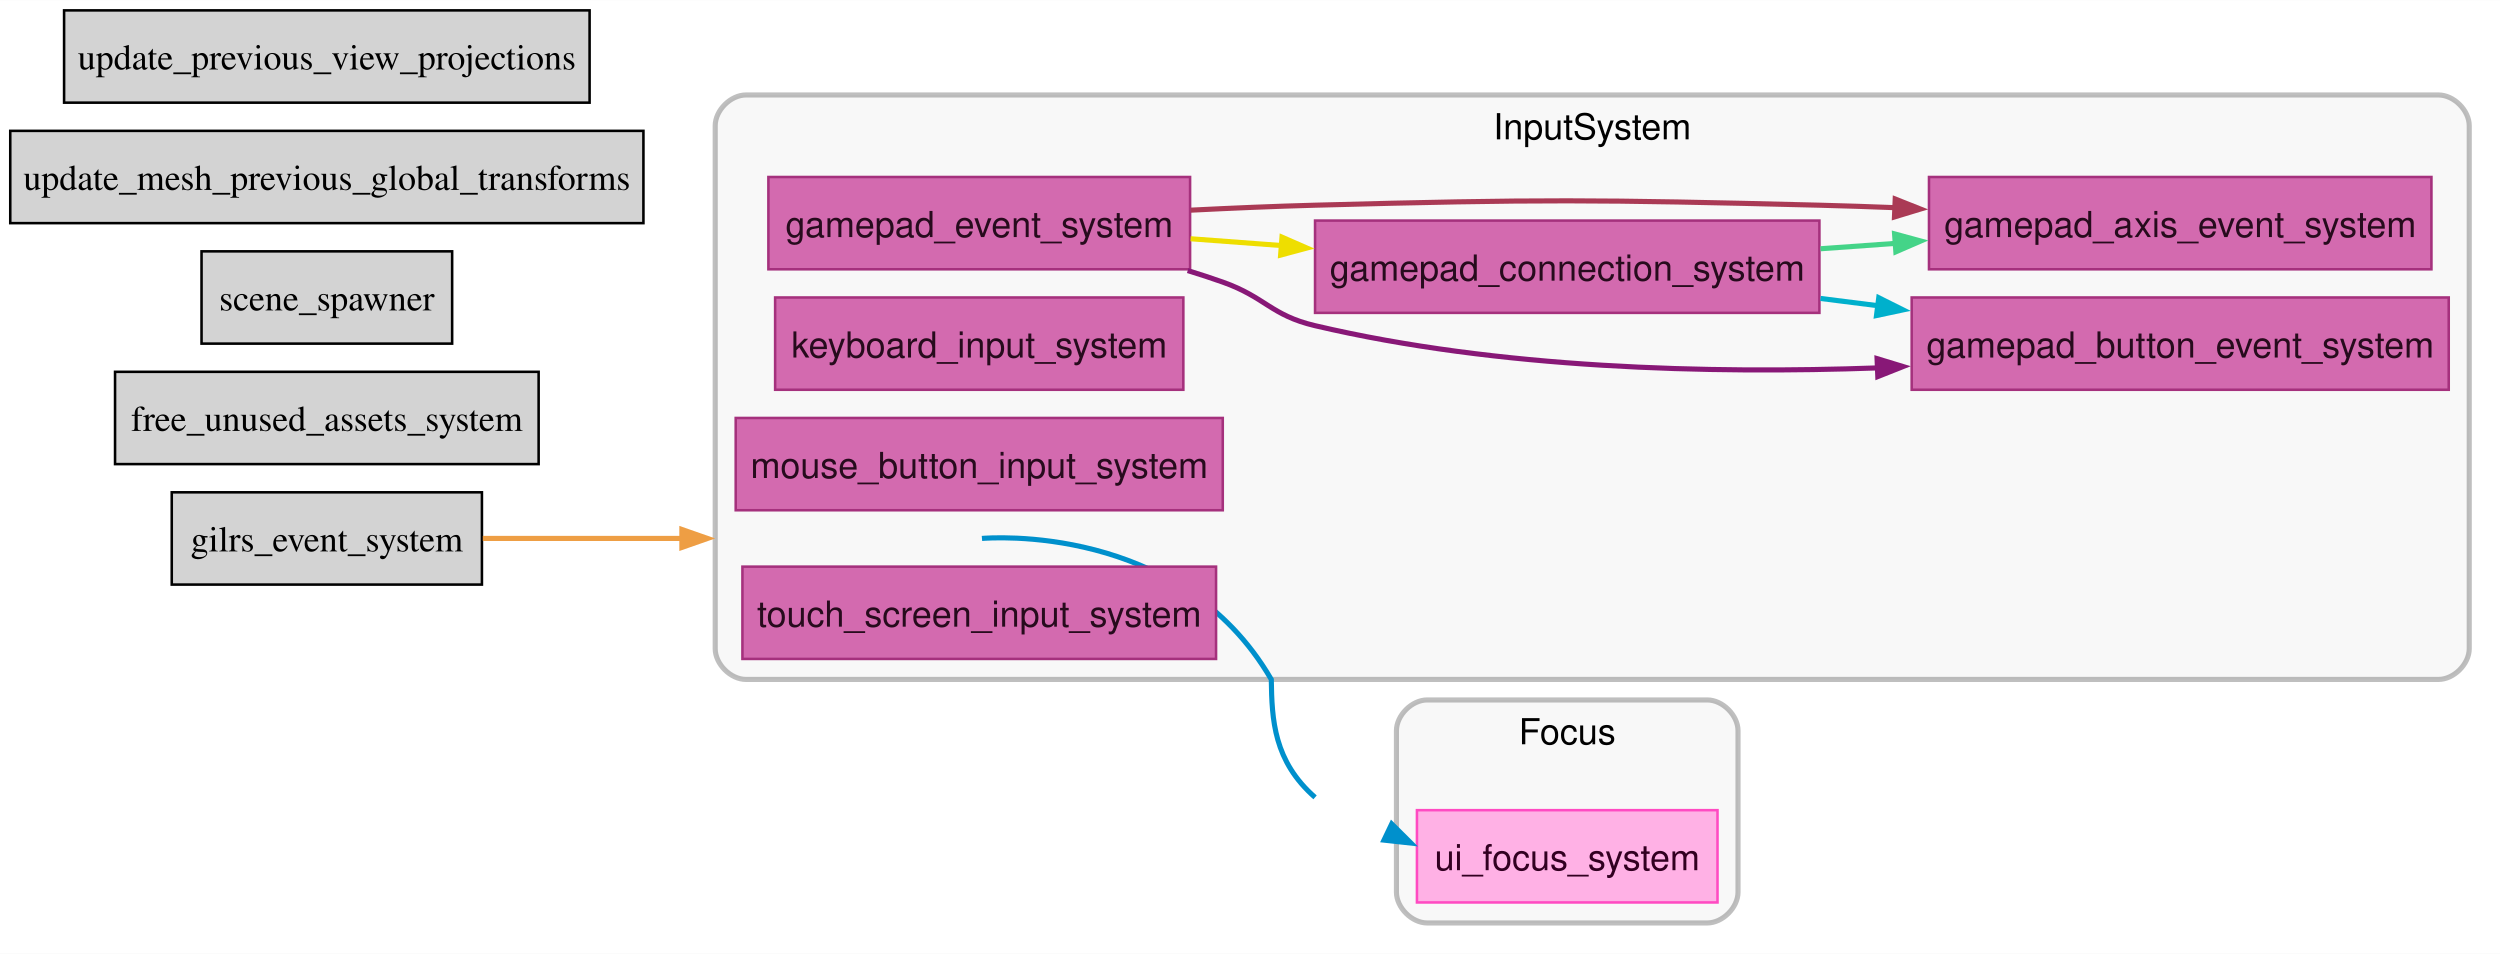
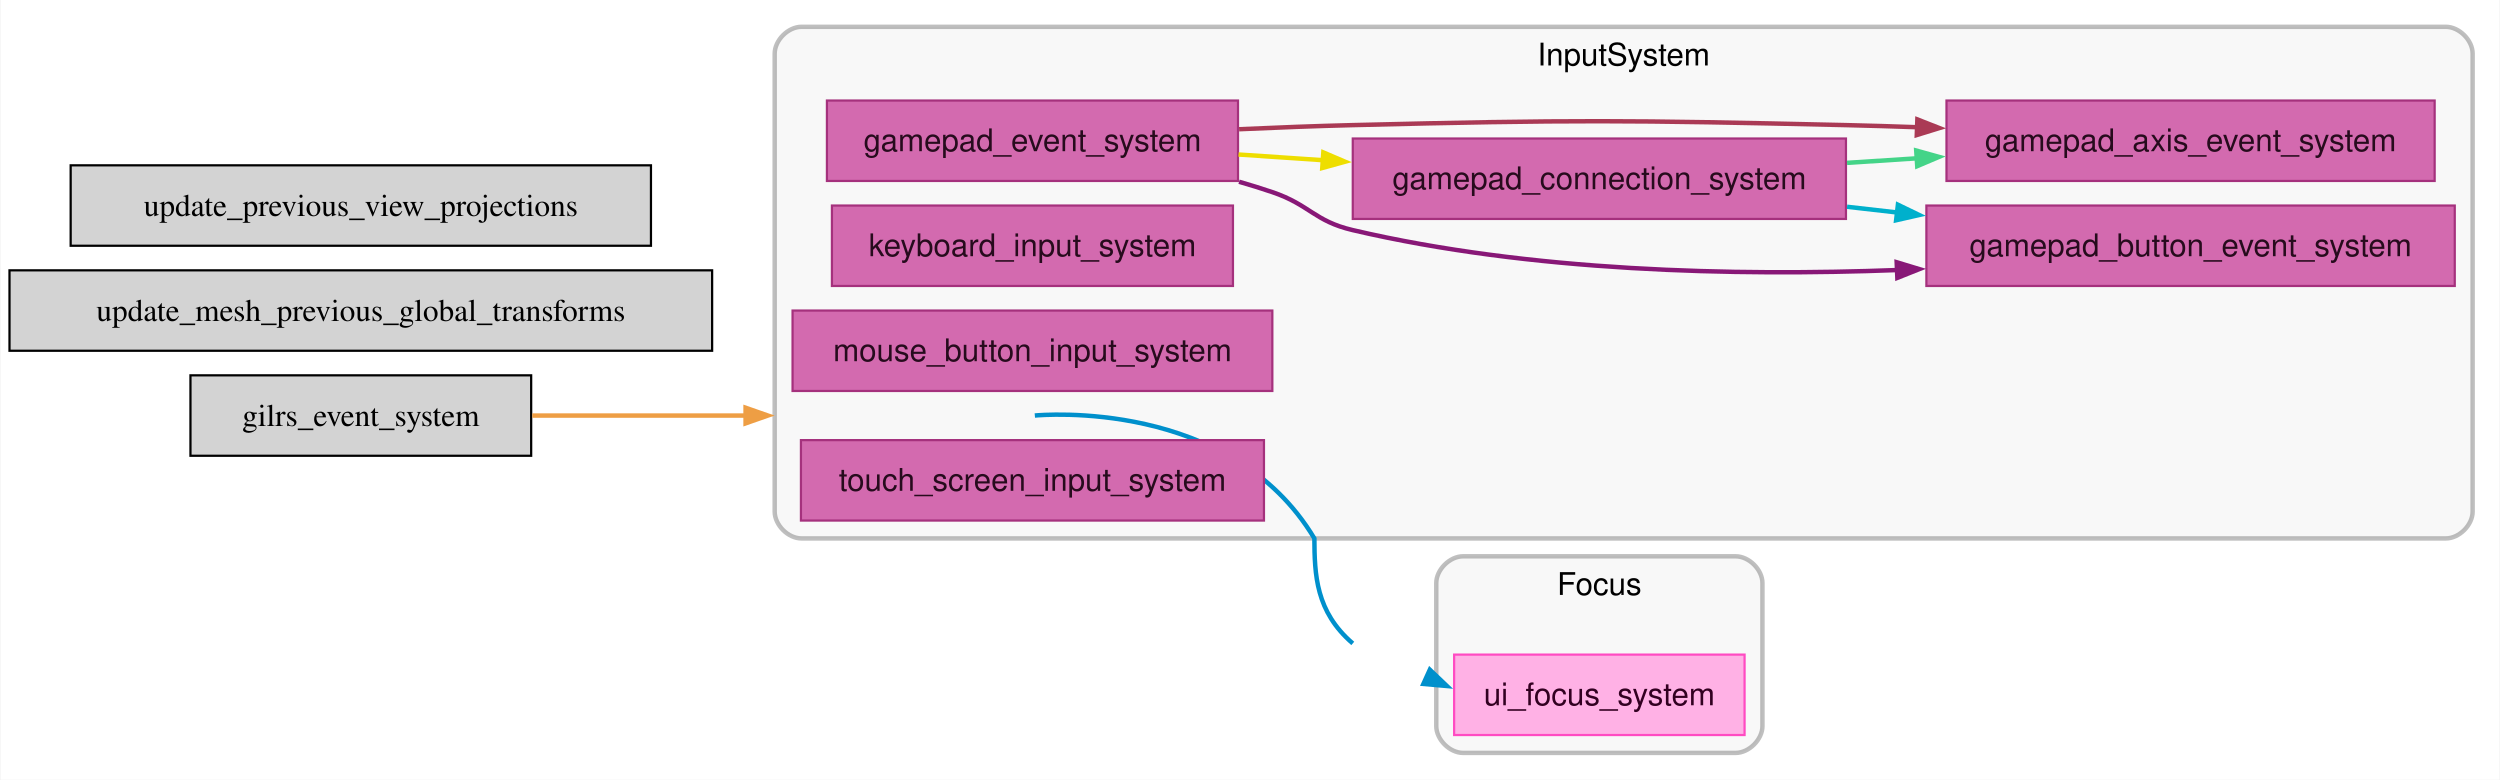
- <svg xmlns="http://www.w3.org/2000/svg" xmlns:xlink="http://www.w3.org/1999/xlink" width="975pt" height="372pt" viewBox="0.00 0.00 975.25 372.00">
-   <g id="graph0" class="graph" transform="scale(1 1) rotate(0) translate(4 368)">
-     <polygon fill="white" stroke="none" points="-4,4 -4,-368 971.25,-368 971.25,4 -4,4" />
+ <svg xmlns="http://www.w3.org/2000/svg" xmlns:xlink="http://www.w3.org/1999/xlink" width="1119pt" height="349pt" viewBox="0.00 0.00 1118.50 349.00">
+   <g id="graph0" class="graph" transform="scale(1 1) rotate(0) translate(4 345)">
+     <polygon fill="white" stroke="none" points="-4,4 -4,-345 1114.5,-345 1114.5,4 -4,4" />
    <g id="clust1" class="cluster">
      <g id="a_clust1">
        <a xlink:title="InputSystem">
-           <path fill="#000000" fill-opacity="0.031" stroke="#000000" stroke-width="2" stroke-opacity="0.251" d="M287,-103C287,-103 947.25,-103 947.25,-103 953.25,-103 959.25,-109 959.25,-115 959.25,-115 959.25,-319 959.25,-319 959.25,-325 953.25,-331 947.25,-331 947.25,-331 287,-331 287,-331 281,-331 275,-325 275,-319 275,-319 275,-115 275,-115 275,-109 281,-103 287,-103" />
-           <text text-anchor="middle" x="617.12" y="-313.7" font-family="Helvetica,sans-Serif" font-size="14.00" fill="#000000">InputSystem</text>
+           <path fill="#000000" fill-opacity="0.031" stroke="#000000" stroke-width="2" stroke-opacity="0.251" d="M354.5,-104C354.5,-104 1090.5,-104 1090.5,-104 1096.5,-104 1102.5,-110 1102.5,-116 1102.5,-116 1102.5,-321 1102.5,-321 1102.5,-327 1096.5,-333 1090.5,-333 1090.5,-333 354.5,-333 354.5,-333 348.5,-333 342.5,-327 342.5,-321 342.5,-321 342.5,-116 342.5,-116 342.5,-110 348.5,-104 354.5,-104" />
+           <text text-anchor="middle" x="722.5" y="-315.7" font-family="Helvetica,sans-Serif" font-size="14.00" fill="#000000">InputSystem</text>
        </a>
      </g>
    </g>
    <g id="clust2" class="cluster">
      <g id="a_clust2">
        <a xlink:title="Focus">
-           <path fill="#000000" fill-opacity="0.031" stroke="#000000" stroke-width="2" stroke-opacity="0.251" d="M552.75,-8C552.75,-8 662,-8 662,-8 668,-8 674,-14 674,-20 674,-20 674,-83 674,-83 674,-89 668,-95 662,-95 662,-95 552.75,-95 552.75,-95 546.75,-95 540.75,-89 540.75,-83 540.75,-83 540.75,-20 540.75,-20 540.75,-14 546.75,-8 552.75,-8" />
-           <text text-anchor="middle" x="607.38" y="-77.7" font-family="Helvetica,sans-Serif" font-size="14.00" fill="#000000">Focus</text>
+           <path fill="#000000" fill-opacity="0.031" stroke="#000000" stroke-width="2" stroke-opacity="0.251" d="M650.62,-8C650.62,-8 772.62,-8 772.62,-8 778.62,-8 784.62,-14 784.62,-20 784.62,-20 784.62,-84 784.62,-84 784.62,-90 778.62,-96 772.62,-96 772.62,-96 650.62,-96 650.62,-96 644.62,-96 638.62,-90 638.62,-84 638.62,-84 638.62,-20 638.62,-20 638.62,-14 644.62,-8 650.62,-8" />
+           <text text-anchor="middle" x="711.62" y="-78.7" font-family="Helvetica,sans-Serif" font-size="14.00" fill="#000000">Focus</text>
        </a>
      </g>
    </g>
    <g id="node10" class="node">
      <g id="a_node10">
        <a xlink:title="bevy_ui::focus::ui_focus_system">
-           <polygon fill="#ffb1e5" stroke="#ff4bc2" points="666,-52 548.75,-52 548.75,-16 666,-16 666,-52" />
-           <text text-anchor="middle" x="607.38" y="-28.57" font-family="Helvetica,sans-Serif" font-size="14.00" fill="#320021">ui_focus_system</text>
+           <polygon fill="#ffb1e5" stroke="#ff4bc2" points="776.62,-52 646.62,-52 646.62,-16 776.62,-16 776.62,-52" />
+           <text text-anchor="middle" x="711.62" y="-29.32" font-family="Helvetica,sans-Serif" font-size="14.00" fill="#320021">ui_focus_system</text>
        </a>
      </g>
    </g>
    <g id="edge6" class="edge">
      <g id="a_edge6">
        <a xlink:title="InputSystem → ui_focus_system">
-           <path fill="none" stroke="#0090cc" stroke-width="2" d="M379.06,-158C381.4,-158.2 456.43,-164.24 491.93,-103 492.15,-87.17 492.91,-71.12 509,-57" />
-           <polygon fill="#0090cc" stroke="#0090cc" stroke-width="2" points="538.91,-46.63 546.42,-39.16 535.89,-40.32 538.91,-46.63" />
+           <path fill="none" stroke="#0090cc" stroke-width="2" d="M458.94,-159.01C461.59,-159.25 546.48,-166.81 584.06,-104 584.16,-87.73 584.65,-71.26 601.25,-57" />
+           <polygon fill="#0090cc" stroke="#0090cc" stroke-width="2" points="635.74,-45.25 643.41,-37.94 632.85,-38.87 635.74,-45.25" />
        </a>
      </g>
    </g>
    <g id="node2" class="node">
      <g id="a_node2">
        <a xlink:title="bevy_input::keyboard::keyboard_input_system">
-           <polygon fill="#d36aaf" stroke="#a5317d" points="457.62,-252 298.38,-252 298.38,-216 457.62,-216 457.62,-252" />
-           <text text-anchor="middle" x="378" y="-228.57" font-family="Helvetica,sans-Serif" font-size="14.00" fill="#270b1d">keyboard_input_system</text>
+           <polygon fill="#d36aaf" stroke="#a5317d" points="547.62,-253 368.12,-253 368.12,-217 547.62,-217 547.62,-253" />
+           <text text-anchor="middle" x="457.88" y="-230.32" font-family="Helvetica,sans-Serif" font-size="14.00" fill="#270b1d">keyboard_input_system</text>
        </a>
      </g>
    </g>
    <g id="node3" class="node">
      <g id="a_node3">
        <a xlink:title="bevy_input::mouse::mouse_button_input_system">
-           <polygon fill="#d36aaf" stroke="#a5317d" points="473,-205 283,-205 283,-169 473,-169 473,-205" />
-           <text text-anchor="middle" x="378" y="-181.57" font-family="Helvetica,sans-Serif" font-size="14.00" fill="#270b1d">mouse_button_input_system</text>
+           <polygon fill="#d36aaf" stroke="#a5317d" points="565.25,-206 350.5,-206 350.5,-170 565.25,-170 565.25,-206" />
+           <text text-anchor="middle" x="457.88" y="-183.32" font-family="Helvetica,sans-Serif" font-size="14.00" fill="#270b1d">mouse_button_input_system</text>
        </a>
      </g>
    </g>
    <g id="node4" class="node">
      <g id="a_node4">
        <a xlink:title="bevy_input::gamepad::gamepad_event_system">
-           <polygon fill="#d36aaf" stroke="#a5317d" points="460.25,-299 295.75,-299 295.75,-263 460.25,-263 460.25,-299" />
-           <text text-anchor="middle" x="378" y="-275.57" font-family="Helvetica,sans-Serif" font-size="14.00" fill="#270b1d">gamepad_event_system</text>
+           <polygon fill="#d36aaf" stroke="#a5317d" points="549.88,-300 365.88,-300 365.88,-264 549.88,-264 549.88,-300" />
+           <text text-anchor="middle" x="457.88" y="-277.32" font-family="Helvetica,sans-Serif" font-size="14.00" fill="#270b1d">gamepad_event_system</text>
        </a>
      </g>
    </g>
    <g id="node5" class="node">
      <g id="a_node5">
        <a xlink:title="bevy_input::gamepad::gamepad_connection_system">
-           <polygon fill="#d36aaf" stroke="#a5317d" points="705.75,-282 509,-282 509,-246 705.75,-246 705.75,-282" />
-           <text text-anchor="middle" x="607.38" y="-258.57" font-family="Helvetica,sans-Serif" font-size="14.00" fill="#270b1d">gamepad_connection_system</text>
+           <polygon fill="#d36aaf" stroke="#a5317d" points="822,-283 601.25,-283 601.25,-247 822,-247 822,-283" />
+           <text text-anchor="middle" x="711.62" y="-260.32" font-family="Helvetica,sans-Serif" font-size="14.00" fill="#270b1d">gamepad_connection_system</text>
        </a>
      </g>
    </g>
    <g id="edge1" class="edge">
      <g id="a_edge1">
-         <a xlink:title="SystemTypeSet(gamepad_event_system&quot;) → gamepad_connection_system">
-           <path fill="none" stroke="#eede00" stroke-width="2" d="M460.45,-274.91C471.96,-274.05 483.95,-273.15 495.89,-272.26" />
-           <polygon fill="#eede00" stroke="#eede00" stroke-width="2" points="496.1,-275.53 505.81,-271.29 495.57,-268.55 496.1,-275.53" />
+         <a xlink:title="SystemTypeSet(gamepad_event_system()) → gamepad_connection_system">
+           <path fill="none" stroke="#eede00" stroke-width="2" d="M550.12,-275.84C562.47,-275 575.3,-274.14 588.08,-273.28" />
+           <polygon fill="#eede00" stroke="#eede00" stroke-width="2" points="588.07,-276.78 597.81,-272.62 587.6,-269.8 588.07,-276.78" />
        </a>
      </g>
    </g>
    <g id="node6" class="node">
      <g id="a_node6">
        <a xlink:title="bevy_input::gamepad::gamepad_button_event_system">
-           <polygon fill="#d36aaf" stroke="#a5317d" points="951.25,-252 741.75,-252 741.75,-216 951.25,-216 951.25,-252" />
-           <text text-anchor="middle" x="846.5" y="-228.57" font-family="Helvetica,sans-Serif" font-size="14.00" fill="#270b1d">gamepad_button_event_system</text>
+           <polygon fill="#d36aaf" stroke="#a5317d" points="1094.5,-253 858,-253 858,-217 1094.5,-217 1094.5,-253" />
+           <text text-anchor="middle" x="976.25" y="-230.32" font-family="Helvetica,sans-Serif" font-size="14.00" fill="#270b1d">gamepad_button_event_system</text>
        </a>
      </g>
    </g>
    <g id="edge2" class="edge">
      <g id="a_edge2">
-         <a xlink:title="SystemTypeSet(gamepad_event_system&quot;) → gamepad_button_event_system">
-           <path fill="none" stroke="#881877" stroke-width="2" d="M459.32,-262.5C463.98,-261.07 468.57,-259.57 473,-258 489.68,-252.09 491.78,-245.05 509,-241 580.59,-224.16 663.12,-222.19 728.53,-224.53" />
-           <polygon fill="#881877" stroke="#881877" stroke-width="2" points="728.24,-228.15 738.38,-225.06 728.53,-221.15 728.24,-228.15" />
+         <a xlink:title="SystemTypeSet(gamepad_event_system()) → gamepad_button_event_system">
+           <path fill="none" stroke="#881877" stroke-width="2" d="M550.35,-263.65C555.42,-262.19 560.42,-260.64 565.25,-259 582.01,-253.32 584.02,-246.03 601.25,-242 680.73,-223.39 772.34,-221.37 844.99,-224.13" />
+           <polygon fill="#881877" stroke="#881877" stroke-width="2" points="844.7,-227.62 854.84,-224.55 845,-220.63 844.7,-227.62" />
        </a>
      </g>
    </g>
    <g id="node7" class="node">
      <g id="a_node7">
        <a xlink:title="bevy_input::gamepad::gamepad_axis_event_system">
-           <polygon fill="#d36aaf" stroke="#a5317d" points="944.5,-299 748.5,-299 748.5,-263 944.5,-263 944.5,-299" />
-           <text text-anchor="middle" x="846.5" y="-275.57" font-family="Helvetica,sans-Serif" font-size="14.00" fill="#270b1d">gamepad_axis_event_system</text>
+           <polygon fill="#d36aaf" stroke="#a5317d" points="1085.5,-300 867,-300 867,-264 1085.5,-264 1085.5,-300" />
+           <text text-anchor="middle" x="976.25" y="-277.32" font-family="Helvetica,sans-Serif" font-size="14.00" fill="#270b1d">gamepad_axis_event_system</text>
        </a>
      </g>
    </g>
    <g id="edge4" class="edge">
      <g id="a_edge4">
-         <a xlink:title="SystemTypeSet(gamepad_event_system&quot;) → gamepad_axis_event_system">
-           <path fill="none" stroke="#aa3a55" stroke-width="2" d="M460.46,-286.06C476.54,-286.87 493.3,-287.58 509,-288 596.41,-290.35 618.33,-290.19 705.75,-288 715.4,-287.76 725.42,-287.42 735.46,-287.03" />
-           <polygon fill="#aa3a55" stroke="#aa3a55" stroke-width="2" points="735.32,-290.41 745.17,-286.5 735.03,-283.42 735.32,-290.41" />
+         <a xlink:title="SystemTypeSet(gamepad_event_system()) → gamepad_axis_event_system">
+           <path fill="none" stroke="#aa3a55" stroke-width="2" d="M550.37,-287.16C567.29,-287.93 584.8,-288.6 601.25,-289 699.33,-291.41 723.91,-291.24 822,-289 832.43,-288.76 843.26,-288.43 854.11,-288.05" />
+           <polygon fill="#aa3a55" stroke="#aa3a55" stroke-width="2" points="853.96,-291.55 863.83,-287.68 853.7,-284.56 853.96,-291.55" />
        </a>
      </g>
    </g>
    <g id="edge3" class="edge">
      <g id="a_edge3">
-         <a xlink:title="SystemTypeSet(gamepad_connection_system&quot;) → gamepad_button_event_system">
-           <path fill="none" stroke="#00b0cc" stroke-width="2" d="M706.19,-251.62C713.63,-250.68 721.18,-249.73 728.72,-248.77" />
-           <polygon fill="#00b0cc" stroke="#00b0cc" stroke-width="2" points="728.9,-251.9 738.38,-247.17 728.02,-244.96 728.9,-251.9" />
+         <a xlink:title="SystemTypeSet(gamepad_connection_system()) → gamepad_button_event_system">
+           <path fill="none" stroke="#00b0cc" stroke-width="2" d="M822.48,-252.45C829.95,-251.6 837.52,-250.73 845.09,-249.87" />
+           <polygon fill="#00b0cc" stroke="#00b0cc" stroke-width="2" points="845.25,-253.37 854.79,-248.76 844.45,-246.42 845.25,-253.37" />
        </a>
      </g>
    </g>
    <g id="edge5" class="edge">
      <g id="a_edge5">
-         <a xlink:title="SystemTypeSet(gamepad_connection_system&quot;) → gamepad_axis_event_system">
-           <path fill="none" stroke="#44d488" stroke-width="2" d="M706.19,-271.01C715.86,-271.71 725.72,-272.41 735.5,-273.11" />
-           <polygon fill="#44d488" stroke="#44d488" stroke-width="2" points="735.07,-276.81 745.29,-274.03 735.57,-269.82 735.07,-276.81" />
+         <a xlink:title="SystemTypeSet(gamepad_connection_system()) → gamepad_axis_event_system">
+           <path fill="none" stroke="#44d488" stroke-width="2" d="M822.48,-272.11C832.87,-272.78 843.45,-273.47 853.94,-274.15" />
+           <polygon fill="#44d488" stroke="#44d488" stroke-width="2" points="853.45,-277.62 863.66,-274.78 853.9,-270.64 853.45,-277.62" />
        </a>
      </g>
    </g>
    <g id="node8" class="node">
      <g id="a_node8">
        <a xlink:title="bevy_input::touch::touch_screen_input_system">
-           <polygon fill="#d36aaf" stroke="#a5317d" points="470.38,-147 285.62,-147 285.62,-111 470.38,-111 470.38,-147" />
-           <text text-anchor="middle" x="378" y="-123.58" font-family="Helvetica,sans-Serif" font-size="14.00" fill="#270b1d">touch_screen_input_system</text>
+           <polygon fill="#d36aaf" stroke="#a5317d" points="561.5,-148 354.25,-148 354.25,-112 561.5,-112 561.5,-148" />
+           <text text-anchor="middle" x="457.88" y="-125.33" font-family="Helvetica,sans-Serif" font-size="14.00" fill="#270b1d">touch_screen_input_system</text>
        </a>
      </g>
    </g>
    <g id="node11" class="node">
      <g id="a_node11">
-         <a xlink:title="bevy_asset::asset_server::free_unused_assets_system">
-           <polygon fill="lightgrey" stroke="black" points="206.12,-223 40.88,-223 40.88,-187 206.12,-187 206.12,-223" />
-           <text text-anchor="middle" x="123.5" y="-199.95" font-family="Times,serif" font-size="14.00">free_unused_assets_system</text>
+         <a xlink:title="bevy_pbr::prepass::update_mesh_previous_global_transforms">
+           <polygon fill="lightgrey" stroke="black" points="314.5,-224 0,-224 0,-188 314.5,-188 314.5,-224" />
+           <text text-anchor="middle" x="157.25" y="-201.32" font-family="Times,serif" font-size="14.00">update_mesh_previous_global_transforms</text>
        </a>
      </g>
    </g>
    <g id="node12" class="node">
      <g id="a_node12">
-         <a xlink:title="bevy_scene::bundle::scene_spawner">
-           <polygon fill="lightgrey" stroke="black" points="172.38,-270 74.62,-270 74.62,-234 172.38,-234 172.38,-270" />
-           <text text-anchor="middle" x="123.5" y="-246.95" font-family="Times,serif" font-size="14.00">scene_spawner</text>
+         <a xlink:title="bevy_pbr::prepass::update_previous_view_projections">
+           <polygon fill="lightgrey" stroke="black" points="287.12,-271 27.38,-271 27.38,-235 287.12,-235 287.12,-271" />
+           <text text-anchor="middle" x="157.25" y="-248.32" font-family="Times,serif" font-size="14.00">update_previous_view_projections</text>
        </a>
      </g>
    </g>
    <g id="node13" class="node">
      <g id="a_node13">
-         <a xlink:title="bevy_pbr::prepass::update_mesh_previous_global_transforms">
-           <polygon fill="lightgrey" stroke="black" points="247,-317 0,-317 0,-281 247,-281 247,-317" />
-           <text text-anchor="middle" x="123.5" y="-293.95" font-family="Times,serif" font-size="14.00">update_mesh_previous_global_transforms</text>
-         </a>
-       </g>
-     </g>
-     <g id="node14" class="node">
-       <g id="a_node14">
-         <a xlink:title="bevy_pbr::prepass::update_previous_view_projections">
-           <polygon fill="lightgrey" stroke="black" points="226,-364 21,-364 21,-328 226,-328 226,-364" />
-           <text text-anchor="middle" x="123.5" y="-340.95" font-family="Times,serif" font-size="14.00">update_previous_view_projections</text>
-         </a>
-       </g>
-     </g>
-     <g id="node15" class="node">
-       <g id="a_node15">
        <a xlink:title="bevy_gilrs::gilrs_system::gilrs_event_system">
-           <polygon fill="lightgrey" stroke="black" points="184,-176 63,-176 63,-140 184,-140 184,-176" />
-           <text text-anchor="middle" x="123.5" y="-152.95" font-family="Times,serif" font-size="14.00">gilrs_event_system</text>
+           <polygon fill="lightgrey" stroke="black" points="233.5,-177 81,-177 81,-141 233.5,-141 233.5,-177" />
+           <text text-anchor="middle" x="157.25" y="-154.32" font-family="Times,serif" font-size="14.00">gilrs_event_system</text>
        </a>
      </g>
    </g>
    <g id="edge7" class="edge">
      <g id="a_edge7">
        <a xlink:title="gilrs_event_system → InputSystem">
-           <path fill="none" stroke="#ee9e44" stroke-width="2" d="M184.34,-158C207.72,-158 235.36,-158 262.28,-158" />
-           <polygon fill="#ee9e44" stroke="#ee9e44" stroke-width="2" points="262,-161.5 272,-158 262,-154.5 262,-161.5" />
+           <path fill="none" stroke="#ee9e44" stroke-width="2" d="M233.99,-159C263.04,-159 297.05,-159 329.62,-159" />
+           <polygon fill="#ee9e44" stroke="#ee9e44" stroke-width="2" points="329.47,-162.5 339.47,-159 329.47,-155.5 329.47,-162.5" />
        </a>
      </g>
    </g>
  </g>
</svg>
